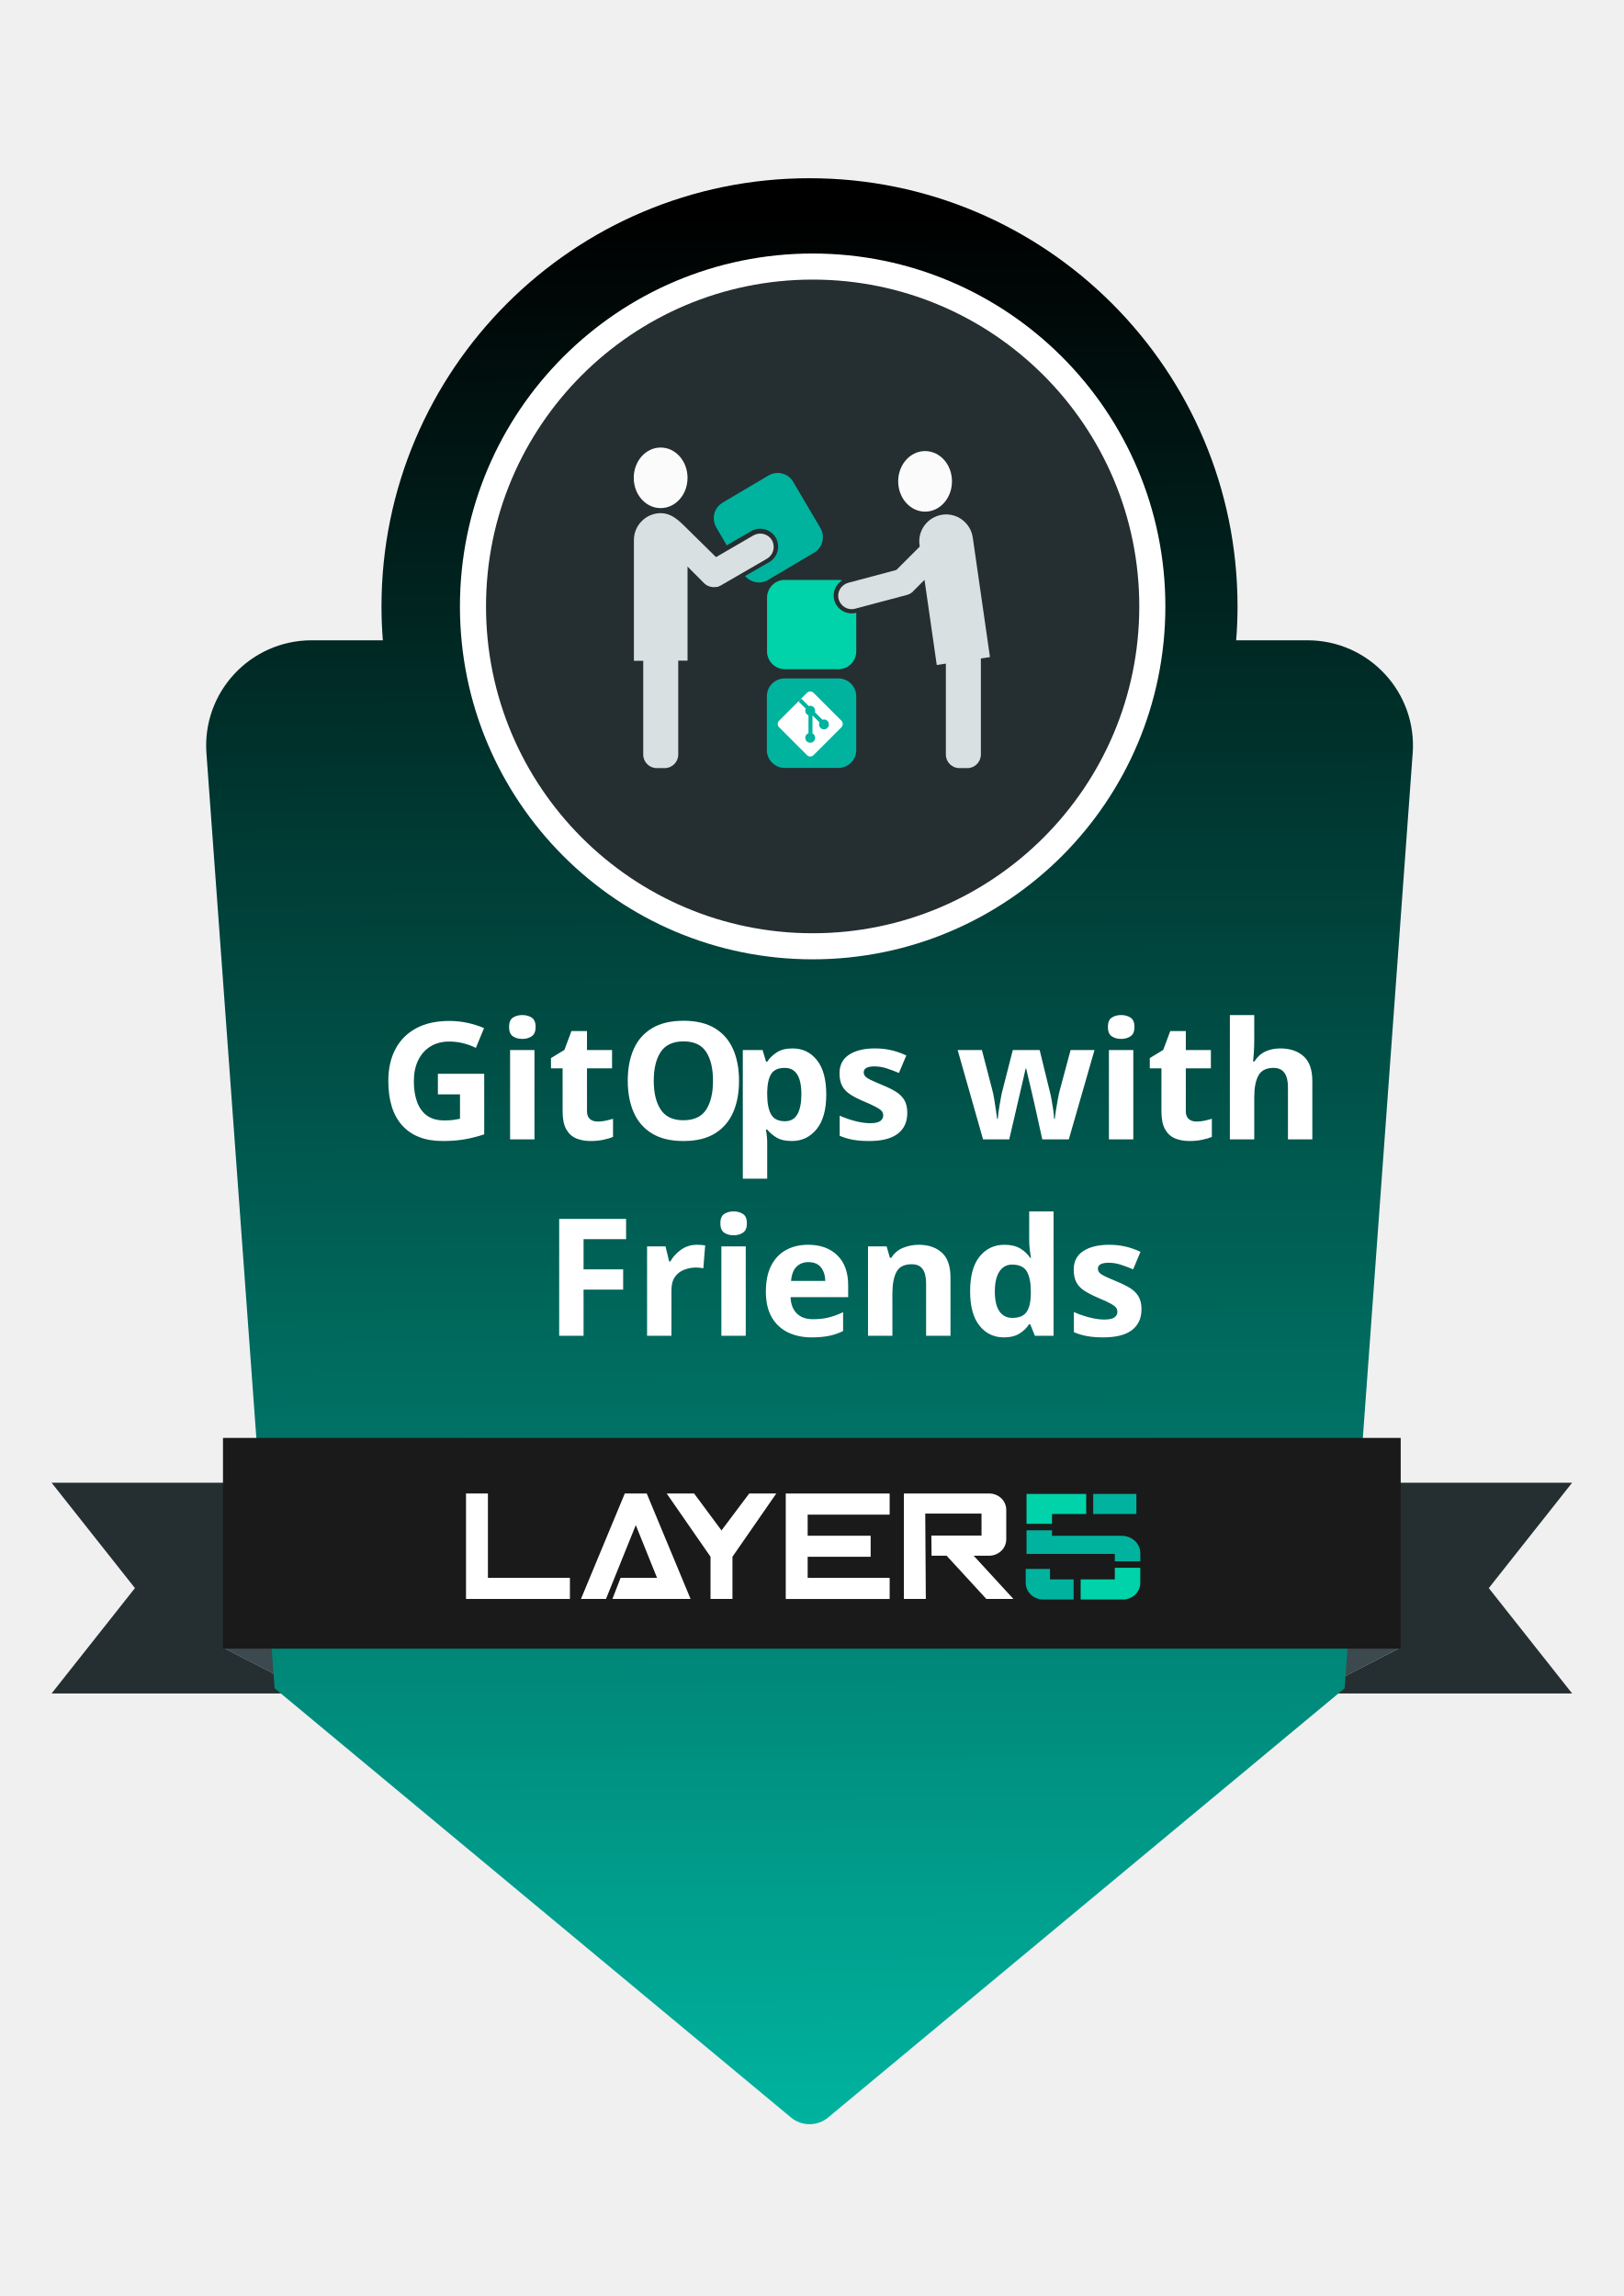
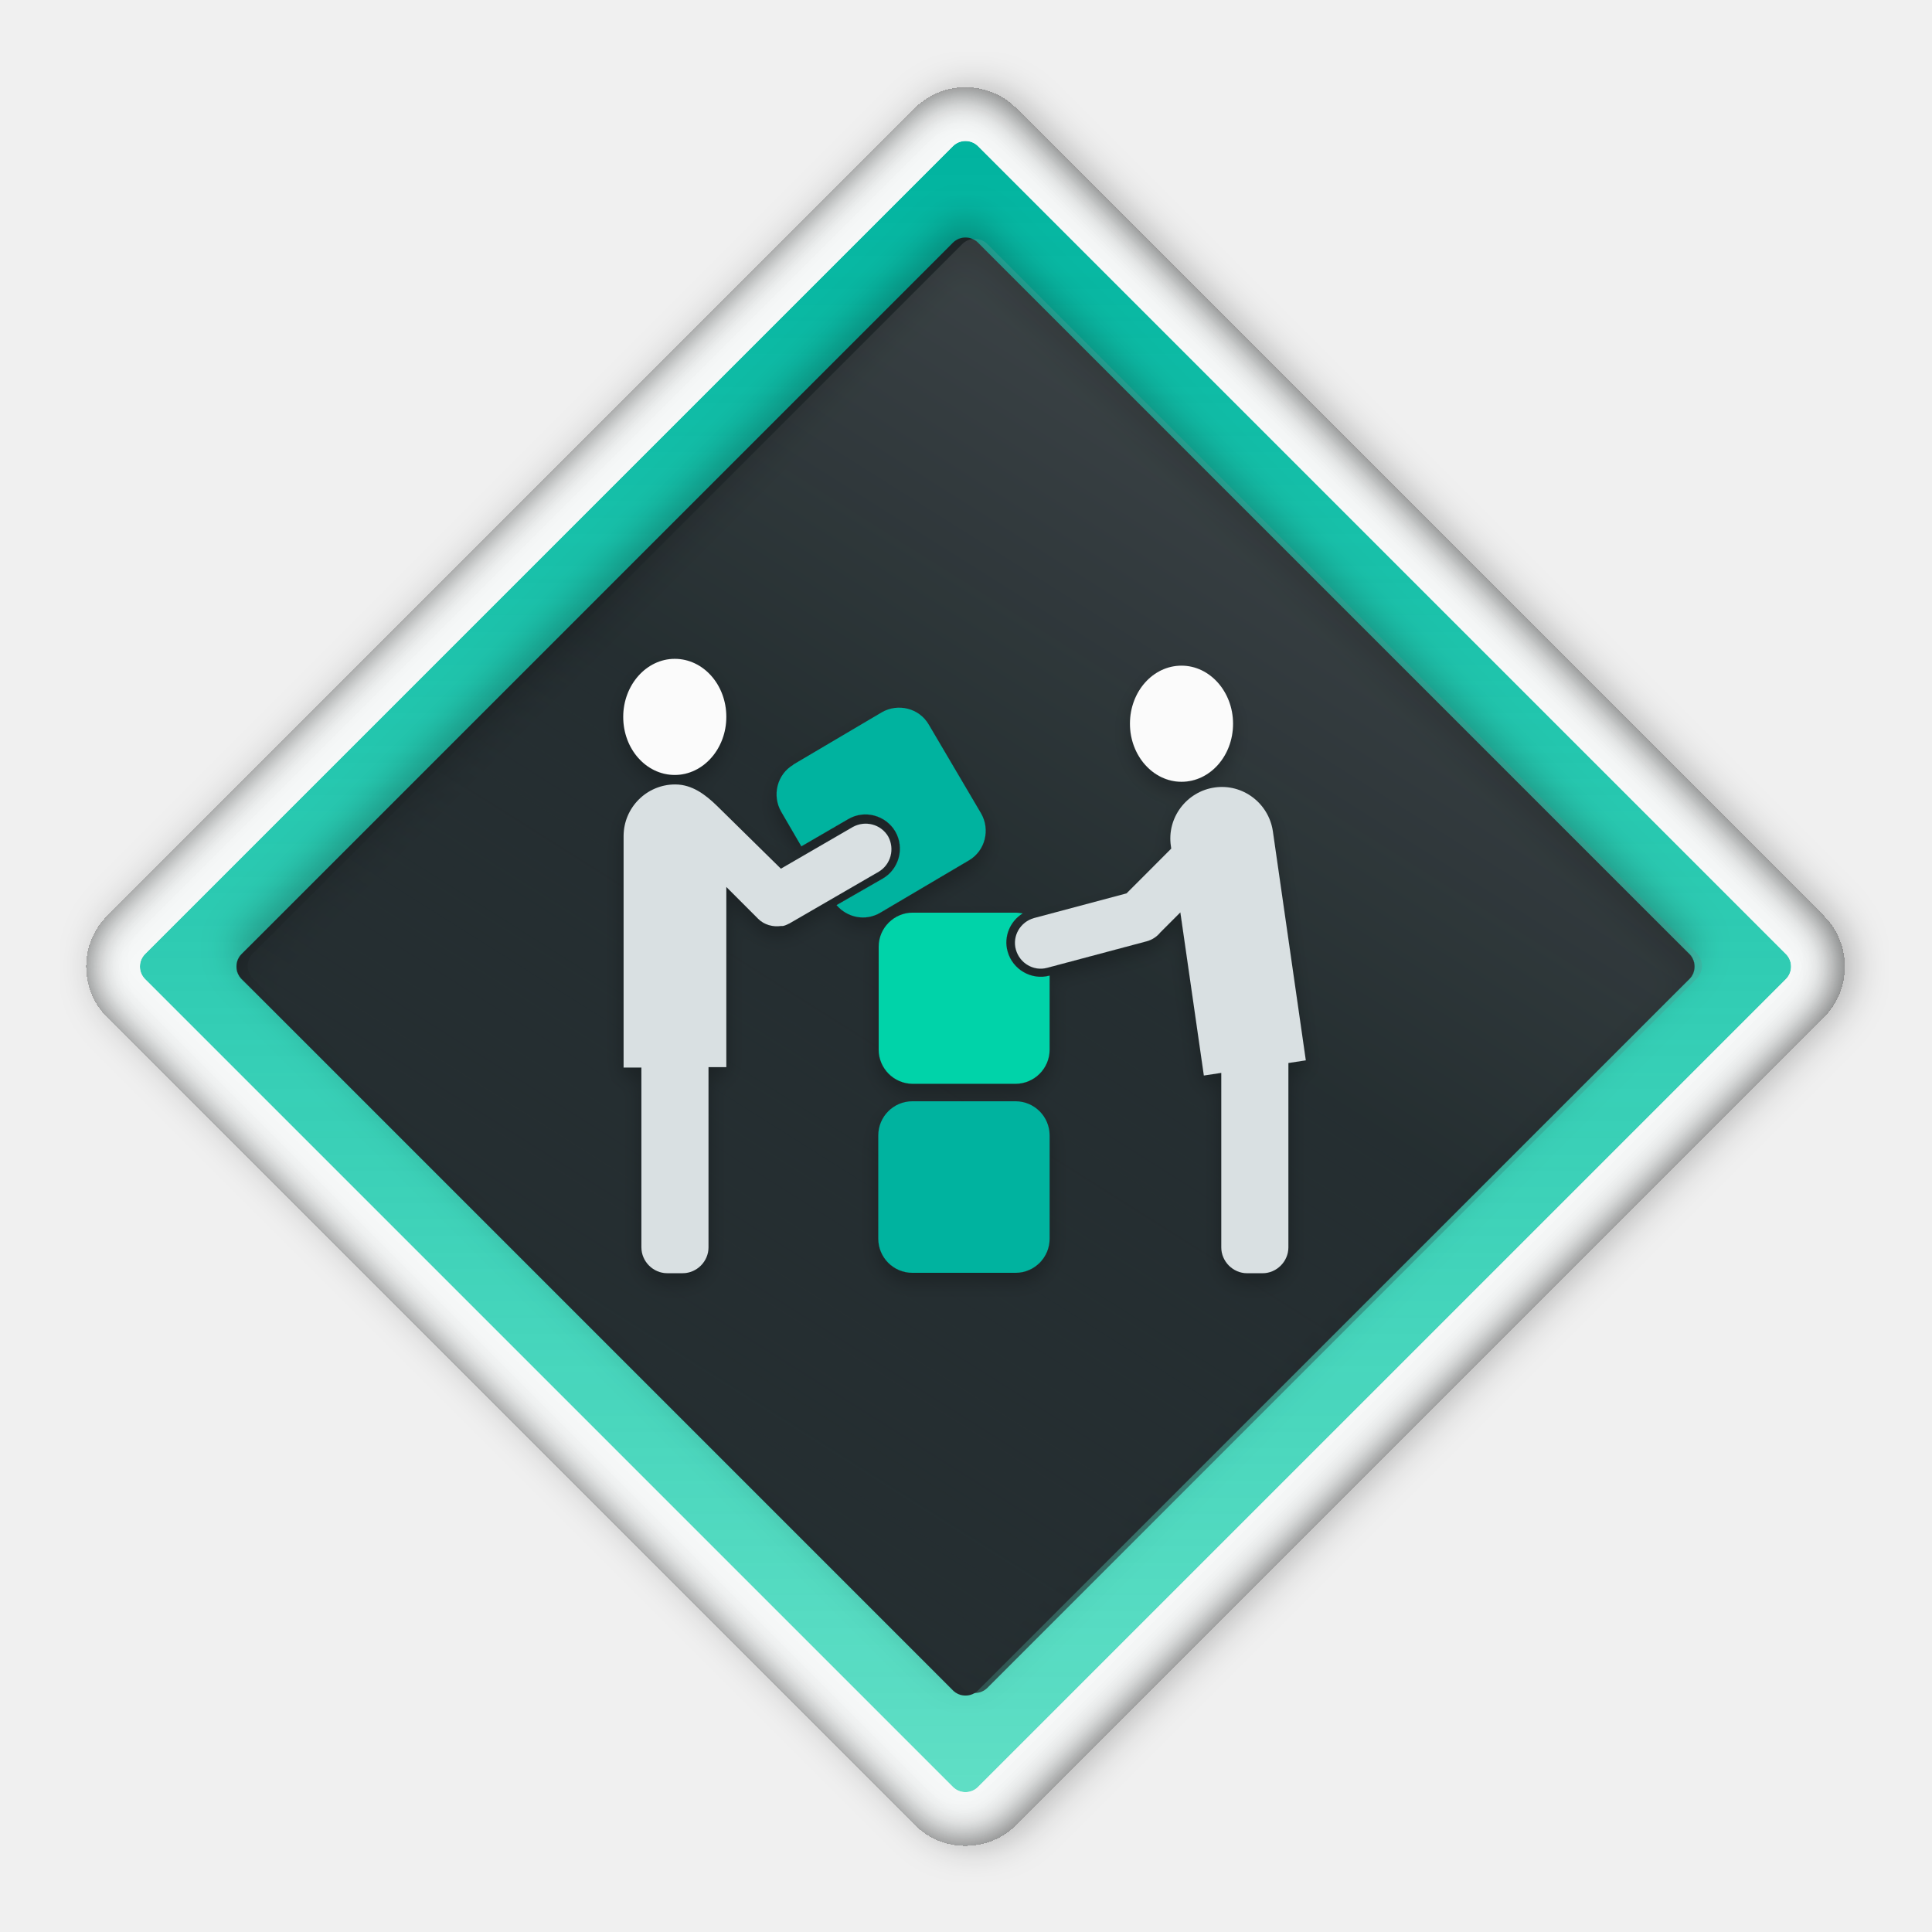
- <svg xmlns="http://www.w3.org/2000/svg" id="Layer_1" data-name="Layer 1" viewBox="0 0 595.28 841.89">
+ <svg xmlns="http://www.w3.org/2000/svg" width="217" height="217" viewBox="0 0 217 217" fill="none">
+   <g filter="url(#filter0_diii_17940_5210)">
+     <path d="M109.857 200.707C109.076 201.488 107.81 201.488 107.029 200.707L16.301 109.979C15.52 109.198 15.52 107.931 16.301 107.15L107.029 16.422C107.81 15.641 109.076 15.641 109.857 16.422L200.586 107.15C201.367 107.931 201.367 109.198 200.586 109.979L109.857 200.707Z" fill="url(#paint0_linear_17940_5210)" />
+     <path d="M104.908 202.828L107.018 200.718M104.908 202.828C106.86 204.781 110.026 204.781 111.979 202.828M104.908 202.828L14.179 112.1C12.227 110.147 12.227 106.982 14.179 105.029L104.908 14.3C106.86 12.348 110.026 12.348 111.979 14.3L202.707 105.029M111.979 202.828L109.863 200.712M111.979 202.828L202.707 112.1M202.707 112.1L200.602 109.995M202.707 112.1C204.66 110.147 204.66 106.982 202.707 105.029M202.707 105.029L200.591 107.145" stroke="#F6F8F8" stroke-width="6" />
+   </g>
+   <g filter="url(#filter1_di_17940_5210)">
+     <path d="M109.857 189.856C109.076 190.637 107.81 190.637 107.029 189.856L27.148 109.975C26.367 109.194 26.367 107.928 27.148 107.147L107.029 27.265C107.81 26.484 109.076 26.484 109.857 27.265L189.739 107.147C190.52 107.928 190.52 109.194 189.739 109.975L109.857 189.856Z" fill="#252E31" />
+   </g>
+   <path d="M108.079 27.414C108.86 26.633 110.126 26.633 110.907 27.414L190.572 107.079C191.353 107.86 191.353 109.126 190.572 109.907L110.907 189.572C110.126 190.353 108.86 190.353 108.079 189.572L28.414 109.907C27.633 109.126 27.633 107.86 28.414 107.079L108.079 27.414Z" fill="url(#paint1_linear_17940_5210)" />
+   <g filter="url(#filter2_d_17940_5210)">
+     <path fill-rule="evenodd" clip-rule="evenodd" d="M75.789 74C78.982 74 81.579 76.898 81.579 80.521C81.579 84.101 78.982 87.041 75.789 87.041C72.597 87.041 70 84.143 70 80.521C70 76.941 72.597 74 75.789 74Z" fill="#FBFBFB" />
+     <path fill-rule="evenodd" clip-rule="evenodd" d="M72.043 119.861V140.105C72.043 141.682 73.363 143.003 74.938 143.003H76.683C78.258 143.003 79.578 141.682 79.578 140.105V119.861H81.579V99.617L85.155 103.197C85.836 103.878 86.815 104.134 87.709 104.006H87.751H87.794H87.836H87.879H87.922C88.177 103.964 88.432 103.836 88.688 103.708L98.692 97.912C100.054 97.102 100.522 95.355 99.756 93.948C98.947 92.584 97.202 92.116 95.797 92.883L87.709 97.571L80.514 90.496C79.237 89.26 77.748 88.109 75.832 88.109C72.639 88.109 70.043 90.709 70.043 93.906V119.903H72.043V119.861Z" fill="#D9E0E2" />
+     <path fill-rule="evenodd" clip-rule="evenodd" d="M116.145 103.114L126.532 100.344L131.555 95.315L131.513 95.017C131.044 91.863 133.258 88.922 136.408 88.453C139.558 87.984 142.495 90.201 142.964 93.354L146.667 119.096L144.709 119.395V140.108C144.709 141.685 143.389 143.006 141.814 143.006H140.069C138.494 143.006 137.174 141.685 137.174 140.108V120.503L135.216 120.801L132.577 102.475L130.321 104.734C129.937 105.203 129.427 105.544 128.831 105.714L117.635 108.697C116.102 109.124 114.527 108.186 114.102 106.652C113.676 105.117 114.613 103.54 116.145 103.114Z" fill="#D9E0E2" />
+     <path fill-rule="evenodd" clip-rule="evenodd" d="M132.705 74.766C129.512 74.766 126.915 77.664 126.915 81.286C126.915 84.866 129.512 87.807 132.705 87.807C135.897 87.807 138.494 84.909 138.494 81.286C138.494 77.706 135.897 74.766 132.705 74.766Z" fill="#FBFBFB" />
+     <path d="M114.059 123.695H102.48C100.364 123.695 98.649 125.413 98.649 127.531V139.123C98.649 141.242 100.364 142.959 102.48 142.959H114.059C116.175 142.959 117.89 141.242 117.89 139.123V127.531C117.89 125.413 116.175 123.695 114.059 123.695Z" fill="#00B39F" />
+     <path fill-rule="evenodd" clip-rule="evenodd" d="M102.48 102.508H114.017C114.315 102.508 114.57 102.55 114.868 102.593C113.463 103.445 112.697 105.193 113.165 106.855C113.719 108.901 115.847 110.137 117.89 109.583V117.893C117.89 120.024 116.145 121.729 114.059 121.729H102.523C100.394 121.729 98.692 119.982 98.692 117.893V106.344C98.692 104.213 100.437 102.508 102.523 102.508H102.48Z" fill="#00D3A9" />
+     <path fill-rule="evenodd" clip-rule="evenodd" d="M89.071 85.893L99.032 80.012C100.863 78.946 103.247 79.543 104.311 81.375L110.185 91.348C111.25 93.181 110.654 95.568 108.823 96.633L98.862 102.515C97.202 103.495 95.158 103.069 93.966 101.662L99.16 98.679C100.99 97.613 101.629 95.227 100.565 93.394C99.501 91.561 97.117 90.922 95.286 91.988L90.007 95.056L87.751 91.178C86.687 89.345 87.283 86.959 89.114 85.893H89.071Z" fill="#00B39F" />
+   </g>
  <defs>
-     <style>
-       .cls-1 {
-         fill: #d9e0e2;
-       }
- 
-       .cls-1, .cls-2, .cls-3, .cls-4 {
-         fill-rule: evenodd;
-       }
- 
-       .cls-5, .cls-4 {
-         fill: #00b39f;
-       }
- 
-       .cls-6 {
-         fill: #3c494e;
-       }
- 
-       .cls-7, .cls-8 {
-         fill: #fff;
-       }
- 
-       .cls-9, .cls-10 {
-         fill: #252e31;
-       }
- 
-       .cls-11 {
-         letter-spacing: 0em;
-       }
- 
-       .cls-12, .cls-2 {
-         fill: #00d3a9;
-       }
- 
-       .cls-13 {
-         clip-path: url(#clippath);
-       }
- 
-       .cls-14 {
-         fill: #a20e30;
-       }
- 
-       .cls-3 {
-         fill: #fbfbfb;
-       }
- 
-       .cls-15 {
-         fill: none;
-       }
- 
-       .cls-10 {
-         stroke: #fff;
-         stroke-width: 9.56px;
-       }
- 
-       .cls-16 {
-         fill: #1a1a1a;
-       }
- 
-       .cls-17 {
-         fill: url(#linear-gradient);
-       }
- 
-       .cls-8 {
-         font-family: QanelasSoft-SemiBold, 'Qanelas Soft';
-         font-size: 60px;
-         font-weight: 600;
-       }
-     </style>
-     <clipPath id="clippath">
-       <rect class="cls-15" x="18.91" y="65.35" width="557.47" height="713.56" />
-     </clipPath>
-     <linearGradient id="linear-gradient" x1="299" y1="778.89" x2="295.94" y2="78.81" gradientUnits="userSpaceOnUse">
-       <stop offset="0" stop-color="#00b39f" />
-       <stop offset="1" stop-color="#000" />
+     <filter id="filter0_diii_17940_5210" x="6.715" y="5.836" width="205.457" height="205.453" filterUnits="userSpaceOnUse" color-interpolation-filters="sRGB">
+       <feFlood flood-opacity="0" result="BackgroundImageFix" />
+       <feColorMatrix in="SourceAlpha" type="matrix" values="0 0 0 0 0 0 0 0 0 0 0 0 0 0 0 0 0 0 127 0" result="hardAlpha" />
+       <feOffset dx="1" />
+       <feGaussianBlur stdDeviation="2" />
+       <feComposite in2="hardAlpha" operator="out" />
+       <feColorMatrix type="matrix" values="0 0 0 0 0 0 0 0 0 0 0 0 0 0 0 0 0 0 0.25 0" />
+       <feBlend mode="normal" in2="BackgroundImageFix" result="effect1_dropShadow_17940_5210" />
+       <feBlend mode="normal" in="SourceGraphic" in2="effect1_dropShadow_17940_5210" result="shape" />
+       <feColorMatrix in="SourceAlpha" type="matrix" values="0 0 0 0 0 0 0 0 0 0 0 0 0 0 0 0 0 0 127 0" result="hardAlpha" />
+       <feOffset dy="1" />
+       <feGaussianBlur stdDeviation="2" />
+       <feComposite in2="hardAlpha" operator="arithmetic" k2="-1" k3="1" />
+       <feColorMatrix type="matrix" values="0 0 0 0 0 0 0 0 0 0 0 0 0 0 0 0 0 0 0.25 0" />
+       <feBlend mode="normal" in2="shape" result="effect2_innerShadow_17940_5210" />
+       <feColorMatrix in="SourceAlpha" type="matrix" values="0 0 0 0 0 0 0 0 0 0 0 0 0 0 0 0 0 0 127 0" result="hardAlpha" />
+       <feOffset dy="-1" />
+       <feGaussianBlur stdDeviation="2" />
+       <feComposite in2="hardAlpha" operator="arithmetic" k2="-1" k3="1" />
+       <feColorMatrix type="matrix" values="0 0 0 0 0 0 0 0 0 0 0 0 0 0 0 0 0 0 0.25 0" />
+       <feBlend mode="normal" in2="effect2_innerShadow_17940_5210" result="effect3_innerShadow_17940_5210" />
+       <feColorMatrix in="SourceAlpha" type="matrix" values="0 0 0 0 0 0 0 0 0 0 0 0 0 0 0 0 0 0 127 0" result="hardAlpha" />
+       <feOffset dx="-1" />
+       <feGaussianBlur stdDeviation="2" />
+       <feComposite in2="hardAlpha" operator="arithmetic" k2="-1" k3="1" />
+       <feColorMatrix type="matrix" values="0 0 0 0 0 0 0 0 0 0 0 0 0 0 0 0 0 0 0.25 0" />
+       <feBlend mode="normal" in2="effect3_innerShadow_17940_5210" result="effect4_innerShadow_17940_5210" />
+     </filter>
+     <filter id="filter1_di_17940_5210" x="22.562" y="20.68" width="171.763" height="171.766" filterUnits="userSpaceOnUse" color-interpolation-filters="sRGB">
+       <feFlood flood-opacity="0" result="BackgroundImageFix" />
+       <feColorMatrix in="SourceAlpha" type="matrix" values="0 0 0 0 0 0 0 0 0 0 0 0 0 0 0 0 0 0 127 0" result="hardAlpha" />
+       <feOffset dy="-2" />
+       <feGaussianBlur stdDeviation="2" />
+       <feComposite in2="hardAlpha" operator="out" />
+       <feColorMatrix type="matrix" values="0 0 0 0 0 0 0 0 0 0 0 0 0 0 0 0 0 0 0.25 0" />
+       <feBlend mode="normal" in2="BackgroundImageFix" result="effect1_dropShadow_17940_5210" />
+       <feBlend mode="normal" in="SourceGraphic" in2="effect1_dropShadow_17940_5210" result="shape" />
+       <feColorMatrix in="SourceAlpha" type="matrix" values="0 0 0 0 0 0 0 0 0 0 0 0 0 0 0 0 0 0 127 0" result="hardAlpha" />
+       <feOffset dy="2" />
+       <feGaussianBlur stdDeviation="2" />
+       <feComposite in2="hardAlpha" operator="arithmetic" k2="-1" k3="1" />
+       <feColorMatrix type="matrix" values="0 0 0 0 0 0 0 0 0 0 0 0 0 0 0 0 0 0 0.25 0" />
+       <feBlend mode="normal" in2="shape" result="effect2_innerShadow_17940_5210" />
+     </filter>
+     <filter id="filter2_d_17940_5210" x="68" y="73" width="80.667" height="73.008" filterUnits="userSpaceOnUse" color-interpolation-filters="sRGB">
+       <feFlood flood-opacity="0" result="BackgroundImageFix" />
+       <feColorMatrix in="SourceAlpha" type="matrix" values="0 0 0 0 0 0 0 0 0 0 0 0 0 0 0 0 0 0 127 0" result="hardAlpha" />
+       <feOffset dy="1" />
+       <feGaussianBlur stdDeviation="1" />
+       <feComposite in2="hardAlpha" operator="out" />
+       <feColorMatrix type="matrix" values="0 0 0 0 0 0 0 0 0 0 0 0 0 0 0 0 0 0 0.25 0" />
+       <feBlend mode="normal" in2="BackgroundImageFix" result="effect1_dropShadow_17940_5210" />
+       <feBlend mode="normal" in="SourceGraphic" in2="effect1_dropShadow_17940_5210" result="shape" />
+     </filter>
+     <linearGradient id="paint0_linear_17940_5210" x1="108.443" y1="202.121" x2="108.443" y2="15.008" gradientUnits="userSpaceOnUse">
+       <stop stop-color="#00D3A9" stop-opacity="0.6" />
+       <stop offset="1" stop-color="#00B39F" />
+     </linearGradient>
+     <linearGradient id="paint1_linear_17940_5210" x1="168.133" y1="17.552" x2="58.805" y2="190.986" gradientUnits="userSpaceOnUse">
+       <stop stop-color="white" stop-opacity="0.17" />
+       <stop offset="0.486" stop-color="#252E31" stop-opacity="0.16" />
+       <stop offset="1" stop-color="#252E31" />
    </linearGradient>
  </defs>
-   <g id="GitOps_with_Friends" data-name="GitOps with Friends">
-     <g class="cls-13">
-       <g>
-         <path class="cls-6" d="m480.86,604.11v16.88l32.66-16.88h-32.66Z" />
-         <path class="cls-6" d="m114.42,620.99v-16.88h-32.66l32.66,16.88Z" />
-         <path class="cls-9" d="m576.37,543.68H18.91l30.56,38.64-30.56,38.64h95.51l-32.66-16.85h32.66v-19.02h366.44v19.02h32.66l-32.66,16.85h95.51l-30.56-38.64,30.56-38.64Z" />
-         <path class="cls-17" d="m517.9,276.32l-24.94,342.73-189.33,157.36c-3.92,3.31-9.75,3.31-13.67,0l-189.29-157.36-24.98-342.73c-1.69-22.43,16.06-41.54,38.57-41.54h26.1c-.33-4.11-.5-8.25-.5-12.42,0-86.71,70.28-157.01,156.92-157.01s156.92,70.3,156.92,157.01c0,4.17-.17,8.31-.5,12.42h26.14c22.51,0,40.26,19.11,38.57,41.54Z" />
-         <path class="cls-10" d="m297.93,346.98c68.78,0,124.53-55.81,124.53-124.62s-55.75-124.62-124.53-124.62-124.53,55.81-124.53,124.62,55.75,124.62,124.53,124.62Z" />
-         <g>
-           <path class="cls-3" d="m242.2,164.1c5.44,0,9.86,4.94,9.86,11.12s-4.42,11.09-9.86,11.09-9.86-4.94-9.86-11.09,4.42-11.12,9.86-11.12Z" />
-           <path class="cls-1" d="m235.82,242.24v34.47c0,2.71,2.25,4.94,4.93,4.94h2.97c2.68,0,4.93-2.23,4.93-4.94v-34.47h3.41v-34.5l6.09,6.12c1.16,1.15,2.83,1.59,4.35,1.37h.36c.44-.06.87-.29,1.31-.51l17.04-9.87c2.32-1.37,3.12-4.36,1.81-6.75-1.38-2.33-4.35-3.12-6.74-1.82l-13.78,8-12.26-12.07c-2.18-2.1-4.71-4.05-7.98-4.05-5.44,0-9.86,4.43-9.86,9.87v44.28h3.41v-.06Z" />
-           <path class="cls-1" d="m310.94,213.7l17.69-4.71,8.56-8.57-.07-.51c-.8-5.38,2.97-10.38,8.34-11.18,5.36-.8,10.37,2.96,11.17,8.35l6.31,43.86-3.34.51v35.26c0,2.71-2.25,4.94-4.93,4.94h-2.97c-2.69,0-4.93-2.23-4.93-4.94v-33.38l-3.34.51-4.49-31.22-3.84,3.85c-.65.8-1.52,1.37-2.54,1.66l-19.07,5.07c-2.61.73-5.29-.86-6.02-3.47-.73-2.61.87-5.29,3.48-6.02Z" />
-           <path class="cls-3" d="m339.15,165.4c-5.44,0-9.86,4.94-9.86,11.09s4.42,11.12,9.86,11.12,9.86-4.94,9.86-11.12-4.42-11.09-9.86-11.09Z" />
-           <path class="cls-5" d="m307.39,248.77h-19.72c-3.6,0-6.53,2.93-6.53,6.53v19.75c0,3.6,2.92,6.53,6.53,6.53h19.72c3.6,0,6.53-2.93,6.53-6.53v-19.75c0-3.6-2.92-6.53-6.53-6.53Z" />
-           <path class="cls-2" d="m287.67,212.64h19.65c.51,0,.94.06,1.45.16-2.39,1.43-3.7,4.43-2.9,7.26.94,3.47,4.57,5.57,8.05,4.65v14.14c0,3.63-2.97,6.53-6.53,6.53h-19.65c-3.63,0-6.53-2.96-6.53-6.53v-19.69c0-3.63,2.97-6.53,6.53-6.53h-.07Z" />
-           <path class="cls-4" d="m264.82,184.36l16.97-10.03c3.12-1.82,7.18-.8,8.99,2.33l10.01,16.98c1.81,3.12.8,7.2-2.32,9.02l-16.97,10.03c-2.83,1.66-6.31.92-8.34-1.47l8.85-5.1c3.12-1.82,4.21-5.86,2.39-8.98-1.81-3.12-5.87-4.21-8.99-2.39l-8.99,5.22-3.84-6.63c-1.81-3.12-.8-7.17,2.32-8.98h-.07Z" />
-         </g>
-         <g id="Git">
-           <path class="cls-7" d="m285.63,266.67c-.66-.66-.66-1.74,0-2.41l10.22-10.22c.66-.66,1.74-.66,2.41,0l10.22,10.22c.66.66.66,1.74,0,2.41l-10.22,10.22c-.66.66-1.74.66-2.41,0l-10.22-10.22Z" />
-           <path class="cls-5" d="m293.77,256.14l-1.04,1.04,2.67,2.67c-.11.23-.17.49-.17.76,0,.77.49,1.44,1.17,1.69v6.54c-.68.26-1.17.92-1.17,1.69,0,1,.81,1.81,1.81,1.81s1.81-.81,1.81-1.81c0-.7-.4-1.31-.98-1.61v-6.61l2.56,2.56c-.1.23-.16.48-.16.75,0,1,.81,1.81,1.81,1.81s1.81-.81,1.81-1.81-.81-1.81-1.81-1.81c-.19,0-.38.03-.56.09l-2.75-2.75c.05-.17.08-.35.08-.54,0-1-.81-1.81-1.81-1.81-.19,0-.37.03-.54.08l-2.74-2.74Z" />
-         </g>
-         <path class="cls-14" d="m114.42,585.09v18.99h366.44v-18.99H114.42Z" />
-         <path class="cls-16" d="m513.52,604.53H81.75v-77.28h431.77v77.28Z" />
-         <path class="cls-7" d="m178.89,547.63h-8.04v38.67h38.09v-7.74h-30.06v-30.93Z" />
-         <path class="cls-7" d="m229.06,547.63l-16.07,38.67h9.17l10.93-27.08,7.79,19.34h-13.36l-3,7.74h28.66l-16.08-38.67h-8.03Z" />
-         <path class="cls-7" d="m264.51,561.17l-10.04-13.54h-10.05l16.07,23.19v15.48h8.04v-15.48l16.07-23.19h-9.92l-10.17,13.54Z" />
-         <path class="cls-7" d="m288.07,553.72v32.59h38.09v-7.74h-30.06v-7.74h23.09v-7.71h-23.09v-7.74h30.06v-7.74h-38.09v6.08Z" />
-         <path class="cls-7" d="m339.22,554.99h20.62v8.06h-18.39l.08,7.39h5.51l14.57,15.86h9.92l-14.57-15.86h5.71c.82,0,1.63-.16,2.39-.48.76-.29,1.45-.73,2.03-1.31.58-.54,1.04-1.21,1.35-1.94.31-.73.47-1.5.47-2.29v-10.8c0-1.59-.66-3.12-1.83-4.24-1.17-1.11-2.76-1.75-4.42-1.75h-31.28v38.67h8.04l-.21-31.31Z" />
-         <path class="cls-5" d="m416.62,547.79h-15.83v7.36h15.83v-7.36Z" />
-         <path class="cls-5" d="m418.06,572.51v-3.03c0-3.5-3.06-6.34-6.86-6.34h-25.51v-2.01h-9.35v8.67h32.37v2.71h9.35Z" />
-         <path class="cls-12" d="m385.69,558.75v-3.6h12.52v-7.36h-21.87v10.96h9.35Z" />
-         <path class="cls-12" d="m408.71,574.87v4.27h-12.52v7.36h15.43c1.67,0,3.29-.61,4.49-1.72,1.2-1.12,1.9-2.64,1.93-4.27v-5.64h-9.33Z" />
-         <path class="cls-5" d="m384.95,575.28v3.85h8.66v7.36h-11.14c-1.67.03-3.29-.61-4.49-1.72-1.2-1.12-1.9-2.64-1.93-4.27v-5.22h8.9Z" />
-         <text class="cls-8" transform="translate(138.88 417.79)">
-           <tspan x="0" y="0">GitO</tspan>
-           <tspan class="cls-11" x="128.76" y="0">p</tspan>
-           <tspan x="166.2" y="0">s with</tspan>
-           <tspan x="60.72" y="72">Friends</tspan>
-         </text>
-       </g>
-     </g>
-   </g>
-   <rect class="cls-15" x="183.05" y="223.02" width="132.98" height="132.98" />
</svg>
